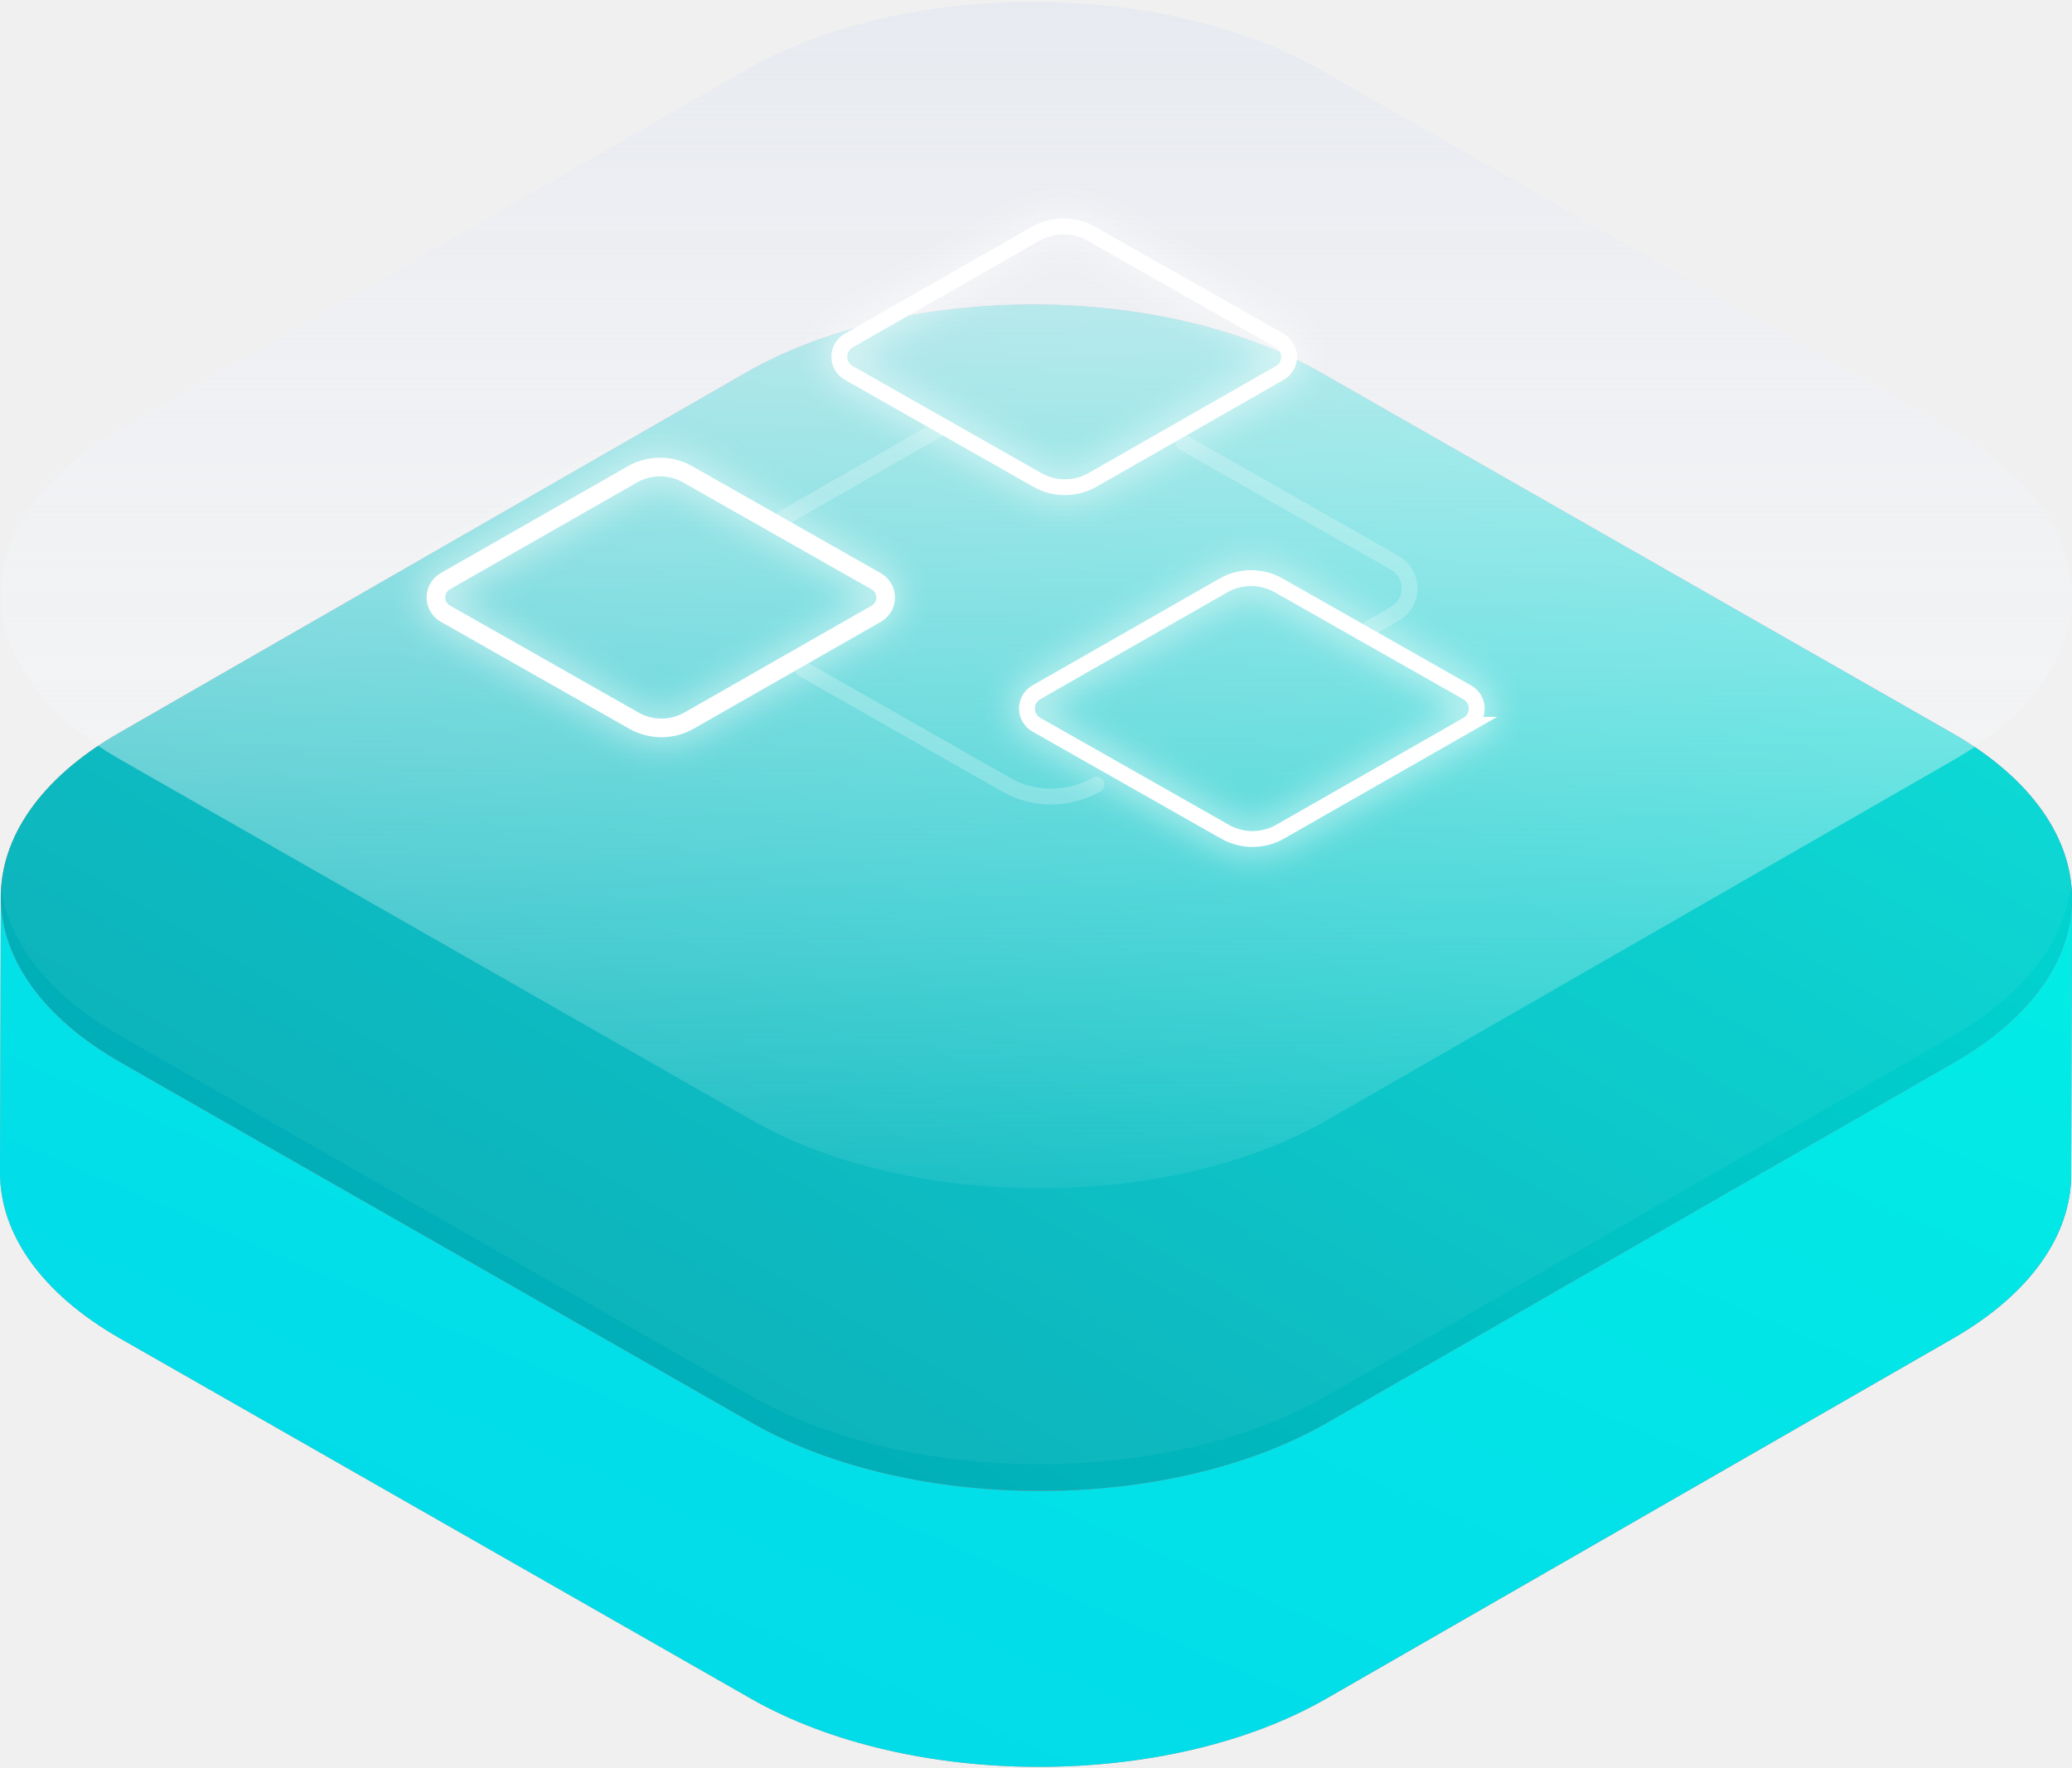
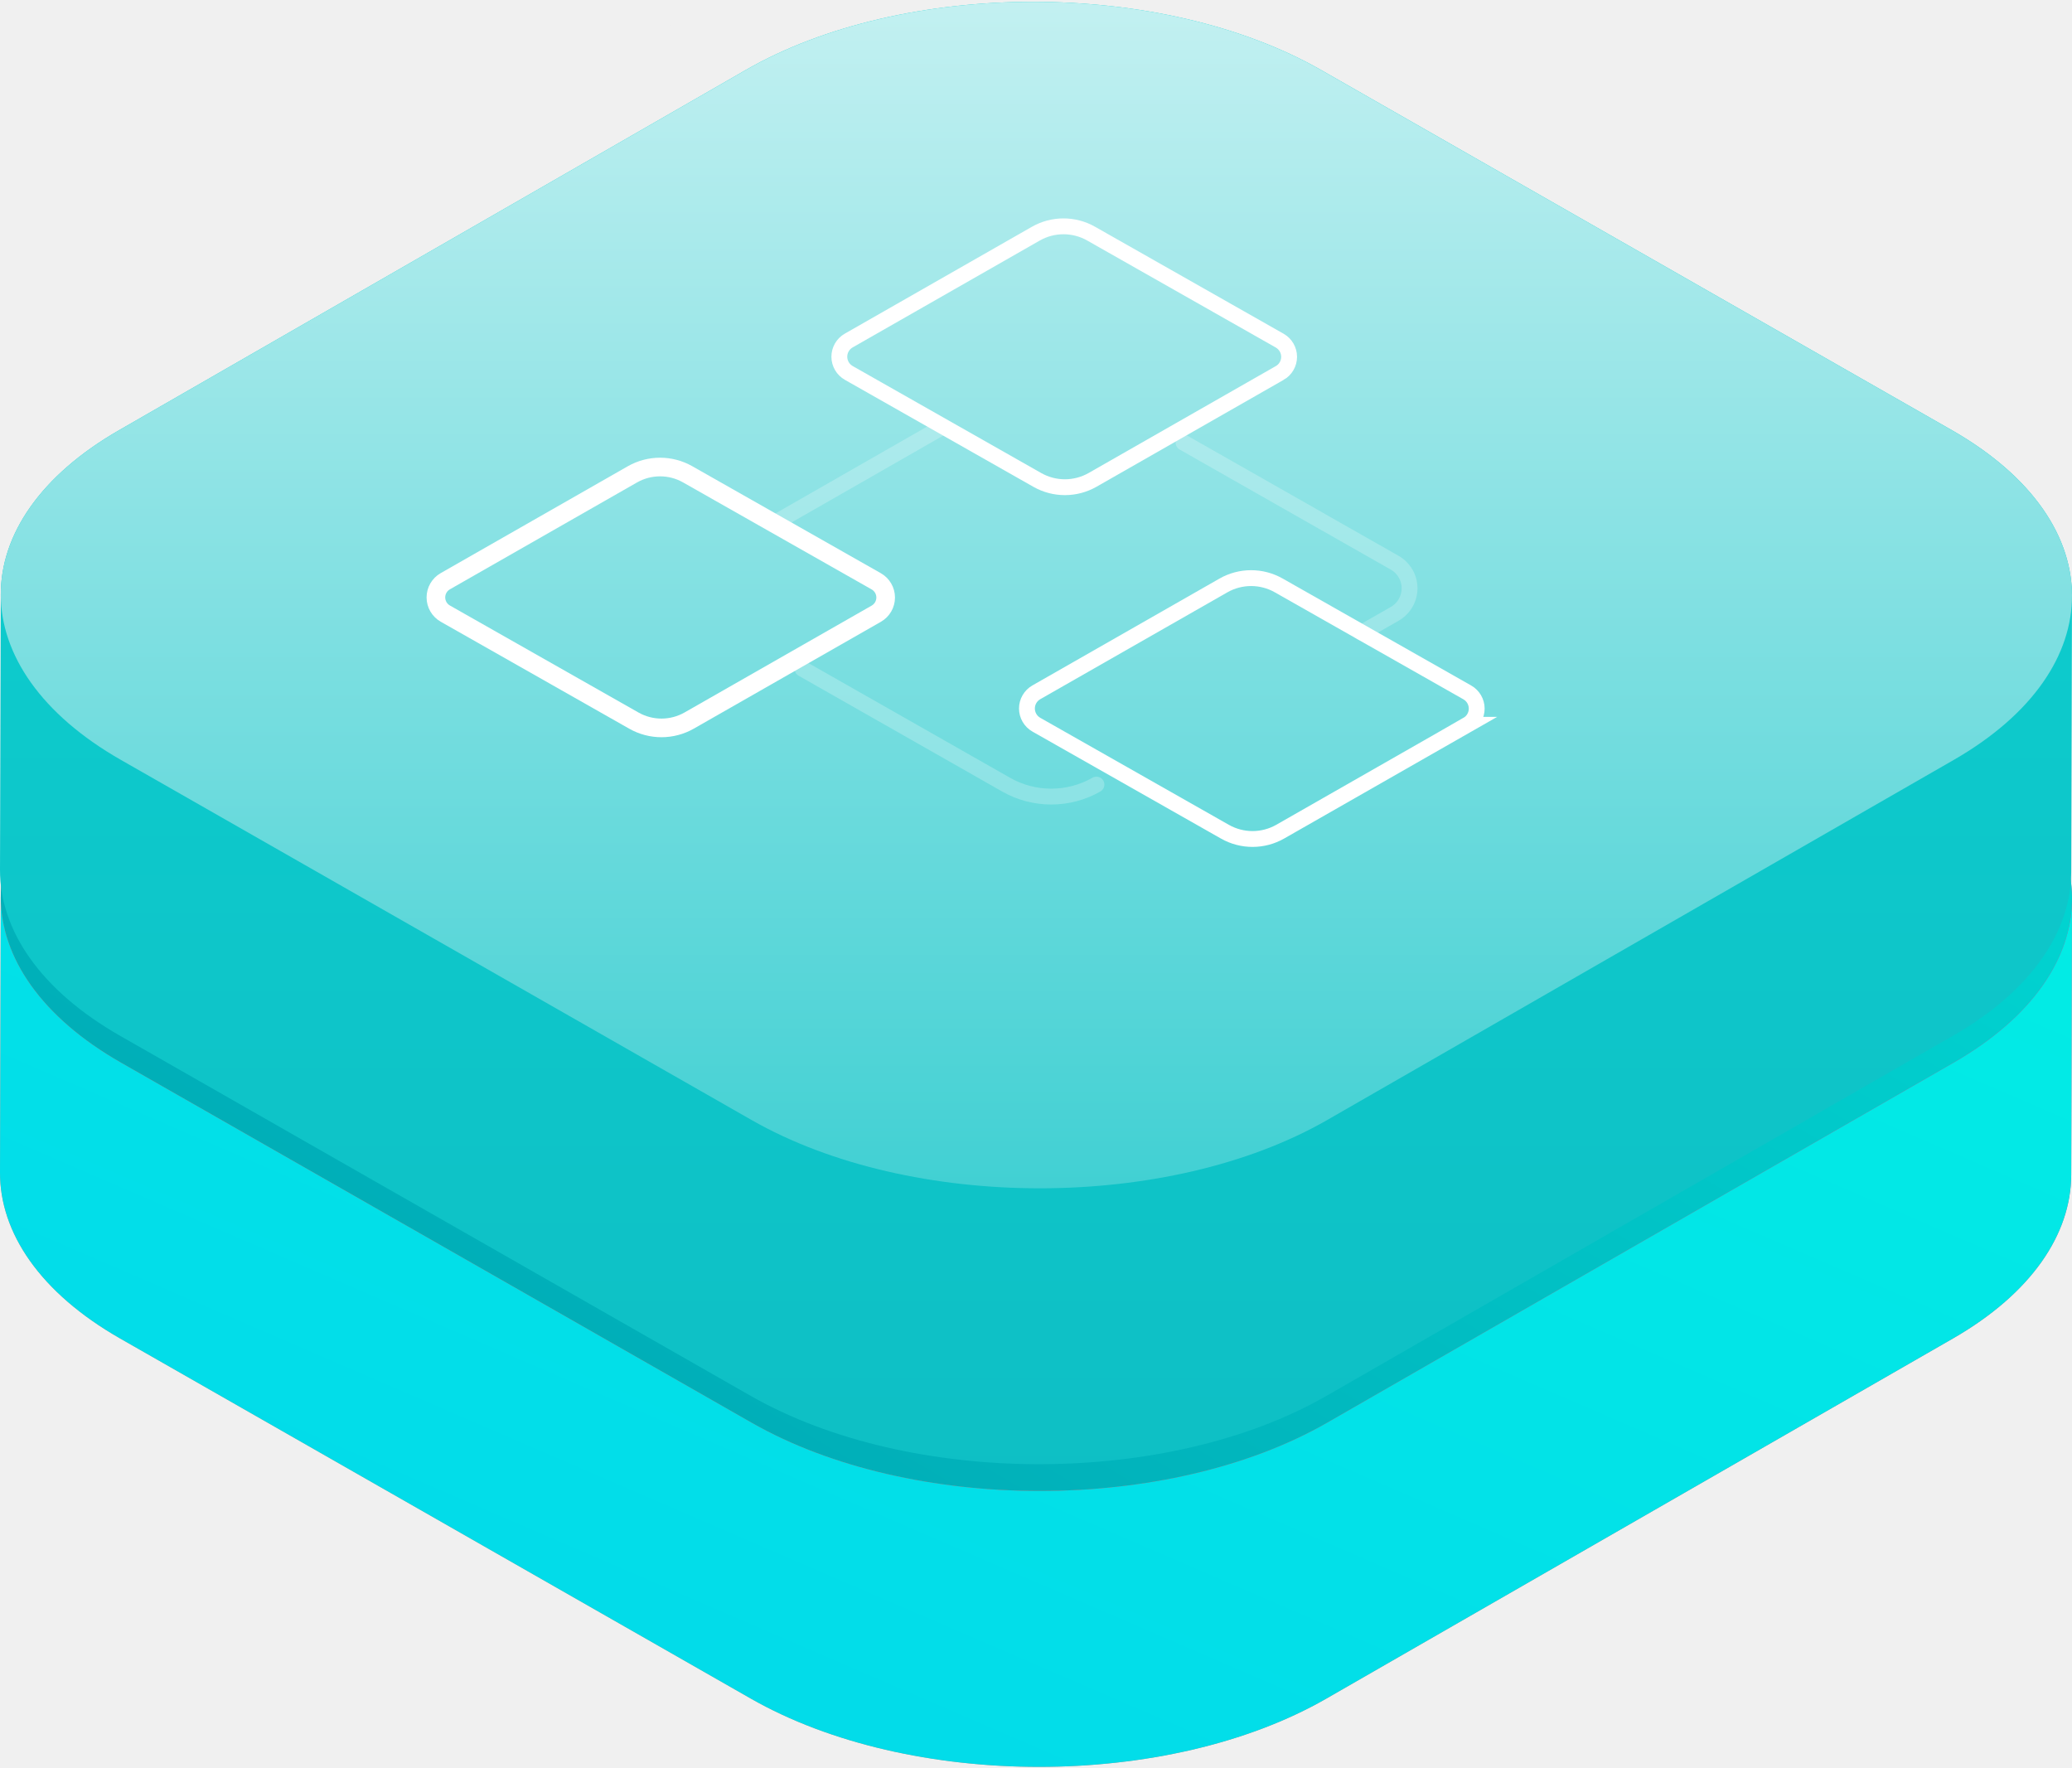
<svg xmlns="http://www.w3.org/2000/svg" width="136" height="116" viewBox="0 0 136 116">
  <defs>
    <linearGradient x1="0%" y1="100%" y2="0%" id="a">
      <stop stop-color="#F19F73" offset="0%" />
      <stop stop-color="#A74EB5" offset="100%" />
    </linearGradient>
    <linearGradient x1="122.249%" y1="-11.89%" x2="-4.849%" y2="111.606%" id="b">
      <stop stop-color="#02F0E4" offset="0%" />
      <stop stop-color="#02D5EB" offset="100%" />
    </linearGradient>
    <linearGradient x1="122.249%" y1="-11.89%" x2="-4.849%" y2="111.606%" id="c">
      <stop stop-color="#02F0E4" offset="0%" />
      <stop stop-color="#009BAB" offset="100%" />
    </linearGradient>
-     <linearGradient x1="50%" y1="0%" x2="50%" y2="107.159%" id="d">
-       <stop stop-color="#E7EAF0" offset="0%" />
-       <stop stop-color="#FFF" stop-opacity="0" offset="100%" />
+     <linearGradient x1="50%" y1="12.185%" x2="50%" y2="107.159%" id="d">
+       <stop stop-color="#0DD0D0" offset="0%" />
+       <stop stop-color="#0EBEC4" offset="100%" />
    </linearGradient>
-     <filter x="-9.2%" y="-19.9%" width="118.4%" height="139.9%" filterUnits="objectBoundingBox" id="e">
-       <feGaussianBlur stdDeviation="1.223" in="SourceGraphic" />
-     </filter>
-     <filter x="-9.2%" y="-19.9%" width="118.4%" height="139.9%" filterUnits="objectBoundingBox" id="f">
-       <feGaussianBlur stdDeviation="1.223" in="SourceGraphic" />
-     </filter>
-     <filter x="-9.2%" y="-19.9%" width="118.4%" height="139.9%" filterUnits="objectBoundingBox" id="g">
-       <feGaussianBlur stdDeviation="1.223" in="SourceGraphic" />
-     </filter>
+     <linearGradient x1="50%" y1="-46.888%" x2="50%" y2="107.159%" id="e">
+       <stop stop-color="#FFF" offset="0%" />
+       <stop stop-color="#38CED1" offset="100%" />
+     </linearGradient>
  </defs>
  <g fill="none" fill-rule="evenodd">
    <path d="M135.997 59.14c.078-3.99-2.551-8-7.884-11.044l-41.39-23.631c-10.469-5.977-27.384-5.977-37.785 0L7.816 48.097C2.633 51.075.047 54.977.053 58.88v-.038L0 76.95c-.011 3.942 2.62 7.89 7.887 10.897l41.391 23.631c10.467 5.976 27.384 5.977 37.784 0l41.122-23.632c5.167-2.969 7.753-6.854 7.764-10.745L136 58.993l-.003.147z" fill="url(#a)" />
    <path d="M128.236 69.738L87.114 93.37c-10.4 5.977-27.317 5.976-37.784 0L7.94 69.74C2.671 66.73.04 62.784.051 58.842L0 76.95c-.011 3.942 2.62 7.89 7.887 10.897l41.391 23.631c10.467 5.976 27.384 5.977 37.784 0l41.122-23.632c5.167-2.969 7.753-6.854 7.764-10.745L136 58.993c-.011 3.891-2.597 7.776-7.764 10.745z" fill="url(#b)" />
    <path d="M128.113 48.096c10.467 5.976 10.523 15.666.123 21.642L87.114 93.37c-10.4 5.977-27.317 5.976-37.784 0L7.94 69.74c-10.47-5.978-10.525-15.667-.125-21.643l41.122-23.632c10.4-5.977 27.316-5.977 37.784 0l41.391 23.631z" fill="url(#c)" />
    <path d="M44.34 21.386c-.17.086-.34.175-.51.268h.002c.168-.093.337-.182.509-.268z" fill="#E0E0E2" />
-     <path d="M135.997 39.277c.078-3.99-2.551-8-7.884-11.044L86.723 4.602c-10.469-5.977-27.384-5.977-37.785 0L7.816 28.234C2.633 31.212.047 35.114.053 39.017v-.038L0 57.086c-.011 3.942 2.62 7.89 7.887 10.897l41.391 23.631c10.467 5.976 27.384 5.977 37.784 0l41.122-23.632c5.167-2.969 7.753-6.854 7.764-10.745L136 39.13l-.003.147z" fill-opacity=".05" fill="#FFF" />
-     <path d="M128.113 28.233c10.467 5.976 10.523 15.666.123 21.642L87.114 73.507c-10.4 5.977-27.317 5.976-37.784 0L7.94 49.876C-2.53 43.899-2.585 34.21 7.815 28.234L48.938 4.602c10.4-5.977 27.316-5.977 37.784 0l41.391 23.631z" fill="url(#d)" />
+     <path d="M135.997 39.277c.078-3.99-2.551-8-7.884-11.044L86.723 4.602c-10.469-5.977-27.384-5.977-37.785 0L7.816 28.234C2.633 31.212.047 35.114.053 39.017v-.038L0 57.086c-.011 3.942 2.62 7.89 7.887 10.897l41.391 23.631c10.467 5.976 27.384 5.977 37.784 0l41.122-23.632c5.167-2.969 7.753-6.854 7.764-10.745L136 39.13l-.003.147z" fill="url(#d)" />
+     <path d="M128.113 28.233c10.467 5.976 10.523 15.666.123 21.642L87.114 73.507c-10.4 5.977-27.317 5.976-37.784 0L7.94 49.876C-2.53 43.899-2.585 34.21 7.815 28.234L48.938 4.602c10.4-5.977 27.316-5.977 37.784 0l41.391 23.631z" fill="url(#e)" />
    <path d="M44.34 1.523c-.17.086-.34.175-.51.268h.002c.168-.093.337-.182.509-.268z" fill="#E0E0E2" />
    <path d="M57.517 40.277l-12.28 7.013a3.67 3.67 0 0 1-3.63.005L29.23 40.272a1.223 1.223 0 0 1-.003-2.125l12.279-7.013a3.67 3.67 0 0 1 3.63-.005l12.378 7.023a1.223 1.223 0 0 1 .003 2.125z" stroke="#FFF" stroke-width="1.223" />
    <path d="M77.686 29.051l13.845 7.874a1.93 1.93 0 0 1 .004 3.367l-2.16 1.236m-17.407 9.965a5.981 5.981 0 0 1-5.92.009l-13.37-7.605m-1.748-9.62l10.65-6.097" stroke="#FFF" stroke-width="1.04" opacity=".229" stroke-linecap="round" />
    <path d="M83.996 24.48l-12.28 7.013a3.67 3.67 0 0 1-3.63.005L55.71 24.475a1.223 1.223 0 0 1-.003-2.125l12.279-7.013a3.67 3.67 0 0 1 3.63-.005l12.378 7.023a1.223 1.223 0 0 1 .003 2.126zm12.316 23.088l-12.28 7.013a3.67 3.67 0 0 1-3.63.005l-12.377-7.023a1.223 1.223 0 0 1-.003-2.126L80.3 38.425a3.67 3.67 0 0 1 3.63-.005l12.378 7.023a1.223 1.223 0 0 1 .003 2.125z" stroke="#FFF" stroke-width="1.04" />
-     <path d="M57.517 40.277l-12.28 7.013a3.67 3.67 0 0 1-3.63.005L29.23 40.272a1.223 1.223 0 0 1-.003-2.125l12.279-7.013a3.67 3.67 0 0 1 3.63-.005l12.378 7.023a1.223 1.223 0 0 1 .003 2.125z" stroke="#FFF" stroke-width="1.04" filter="url(#e)" />
-     <path d="M83.996 24.48l-12.28 7.013a3.67 3.67 0 0 1-3.63.005L55.71 24.475a1.223 1.223 0 0 1-.003-2.125l12.279-7.013a3.67 3.67 0 0 1 3.63-.005l12.378 7.023a1.223 1.223 0 0 1 .003 2.126z" stroke="#FFF" stroke-width="1.04" filter="url(#f)" />
-     <path d="M96.312 47.568l-12.28 7.013a3.67 3.67 0 0 1-3.63.005l-12.377-7.023a1.223 1.223 0 0 1-.003-2.126L80.3 38.425a3.67 3.67 0 0 1 3.63-.005l12.378 7.023a1.223 1.223 0 0 1 .003 2.125z" stroke="#FFF" stroke-width="1.04" filter="url(#g)" />
  </g>
</svg>
